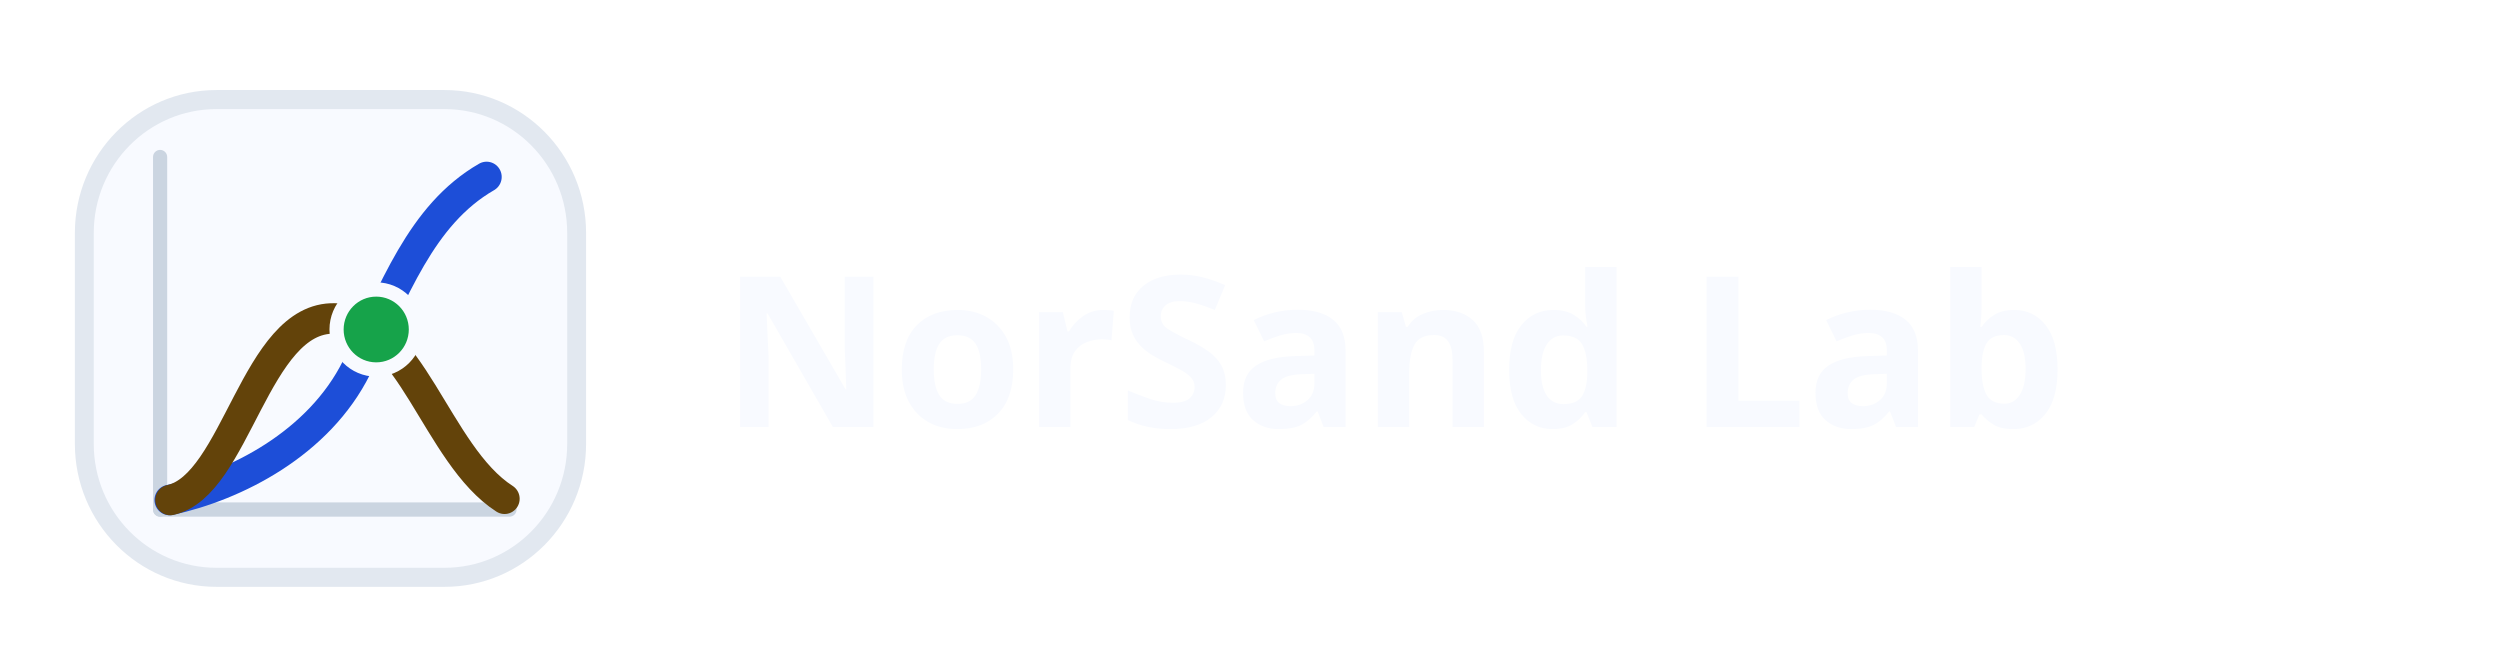
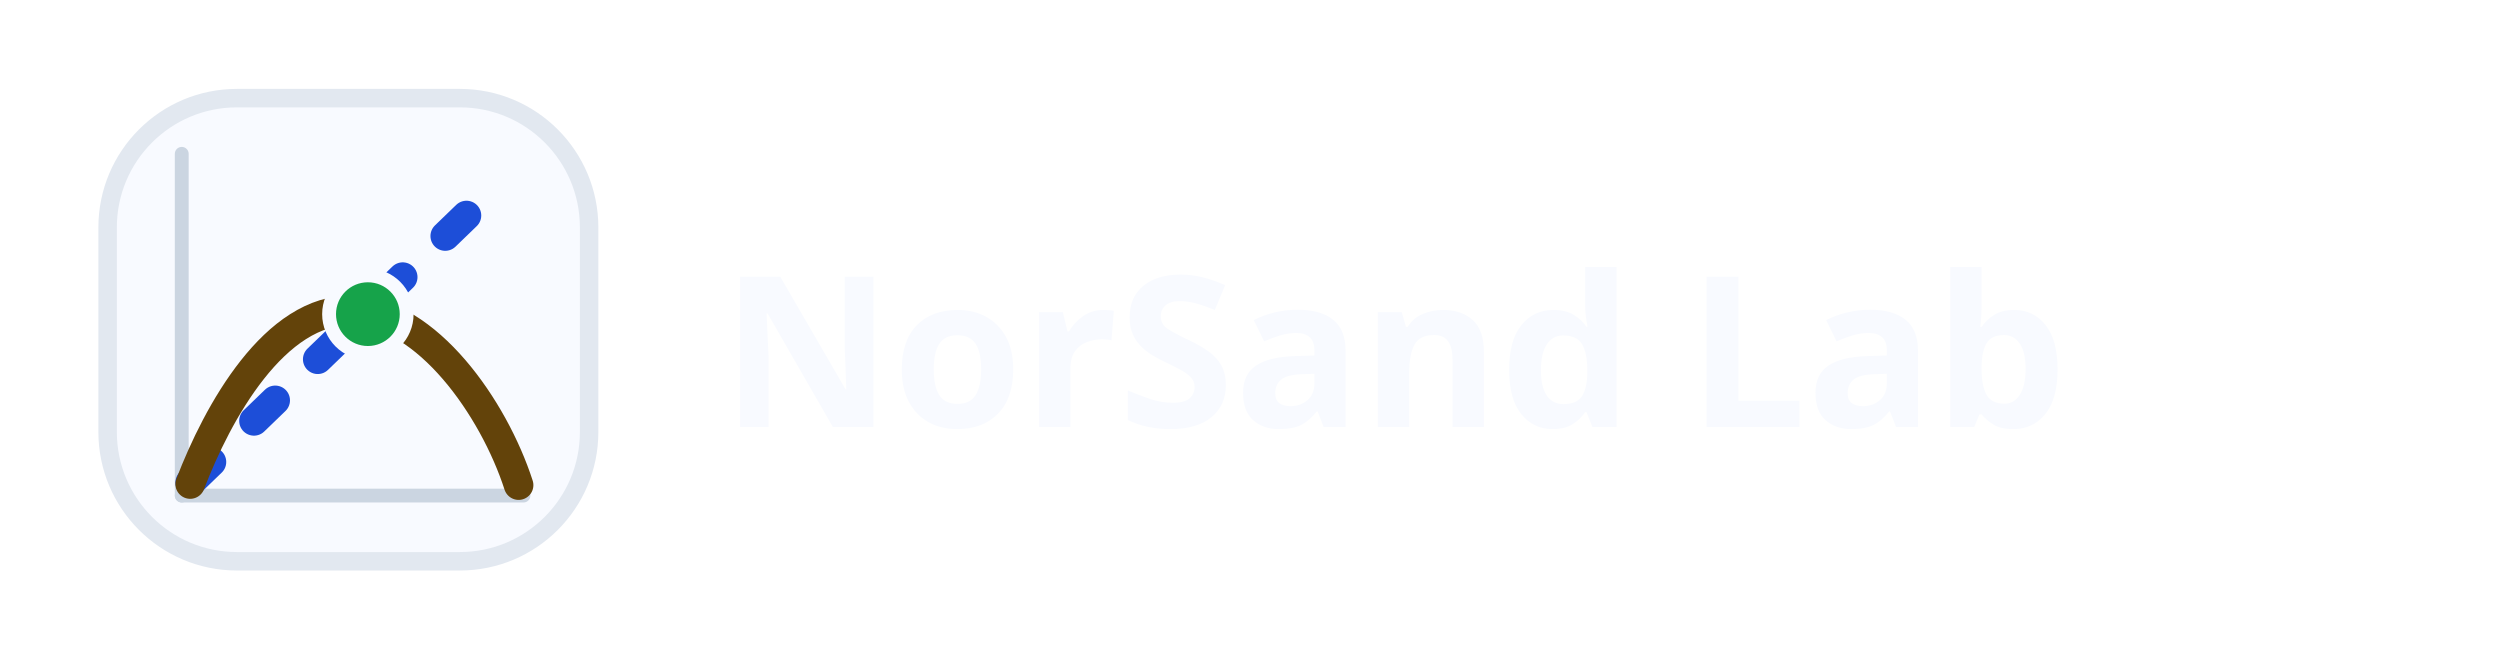
<svg xmlns="http://www.w3.org/2000/svg" width="380" height="100" viewBox="0 0 380 100" role="img" version="1.1" id="svg5" xml:space="preserve">
  <defs id="defs5" />
  <g id="icon" transform="translate(8, 18)">
    <g id="icon-curve-soil" />
-     <g id="g5" transform="matrix(1.435376,0,0,1.448133,-3.759055,-12.95746)">
-       <rect x="5.974" y="6.968" width="52.135" height="50.147" rx="14" fill="#f8faff" stroke="#e2e8f0" stroke-width="2" id="rect1-8" />
-       <line x1="14" y1="50" x2="14" y2="13" stroke="#cbd5e1" stroke-width="1.5" stroke-linecap="round" id="line1-8" />
-       <line x1="14" y1="50" x2="51" y2="50" stroke="#cbd5e1" stroke-width="1.5" stroke-linecap="round" id="line2-2" />
-       <path d="m 15,49 c 7,-1.5 15.815,-5.924 19.815,-13.924 4,-8 6.758,-15.987 13.758,-19.987" fill="none" stroke="#1d4ed8" stroke-width="3.2" stroke-linecap="round" stroke-linejoin="round" id="path2-4" />
-       <path d="m 15.08,49.001 c 7,-1.5 8.985,-19.28 17.414,-19.057 8.047,0.213 10.732,14.316 17.981,18.926" fill="none" stroke="#1d4ed8" stroke-width="3.2" stroke-linecap="round" stroke-linejoin="round" id="path2-9" style="stroke:#63430a;stroke-opacity:1" />
-       <circle cx="36.885" cy="31.102" r="4.2" fill="#16a34a" stroke="#f8faff" stroke-width="1.5" id="circle2" />
+     <g id="g1" transform="matrix(1.403832,0,0,1.403832,-0.02867555,-12.86588)">
+       <rect x="5.974" y="6.968" width="52.135" height="50.147" rx="14" fill="#f8faff" stroke="#e2e8f0" stroke-width="2" id="rect1" />
+       <line x1="14" y1="50" x2="14" y2="13" stroke="#cbd5e1" stroke-width="1.5" stroke-linecap="round" id="line1" />
+       <line x1="14" y1="50" x2="51" y2="50" stroke="#cbd5e1" stroke-width="1.5" stroke-linecap="round" id="line2" />
+       <path d="M 14.917,48.586 46.834,17.739" fill="none" stroke="#1d4ed8" stroke-width="3.2" stroke-linecap="round" stroke-linejoin="round" id="path2" style="stroke-dasharray:3.2, 6.4;stroke-dashoffset:0" />
+       <path d="m 14.914,48.753 c 2.943,-7.71 9.15,-19.031 17.58,-18.809 8.047,0.213 15.286,10.59 17.981,18.926" fill="none" stroke="#1d4ed8" stroke-width="3.2" stroke-linecap="round" stroke-linejoin="round" id="path2-9-8" style="stroke:#63430a;stroke-opacity:1" />
+       <circle cx="34.153" cy="30.357" r="4.2" fill="#16a34a" stroke="#f8faff" stroke-width="1.5" id="circle2-8" />
    </g>
  </g>
  <g id="wordmark">
    <text x="109.618" y="64.913" font-family="'Inclusive Sans', sans-serif" font-weight="700" font-size="32px" fill="#1d4ed8" id="text3" style="fill:#f8faff;fill-opacity:1">NorSand Lab</text>
    <text x="274.76" y="58.53" font-family="'Roboto Serif', serif" font-weight="400" font-size="36.718px" fill="#16a34a" id="text4" style="fill:#000000;stroke-width:1.147" transform="scale(0.9804743,1.019915)" />
  </g>
  <g id="tagline" />
</svg>
